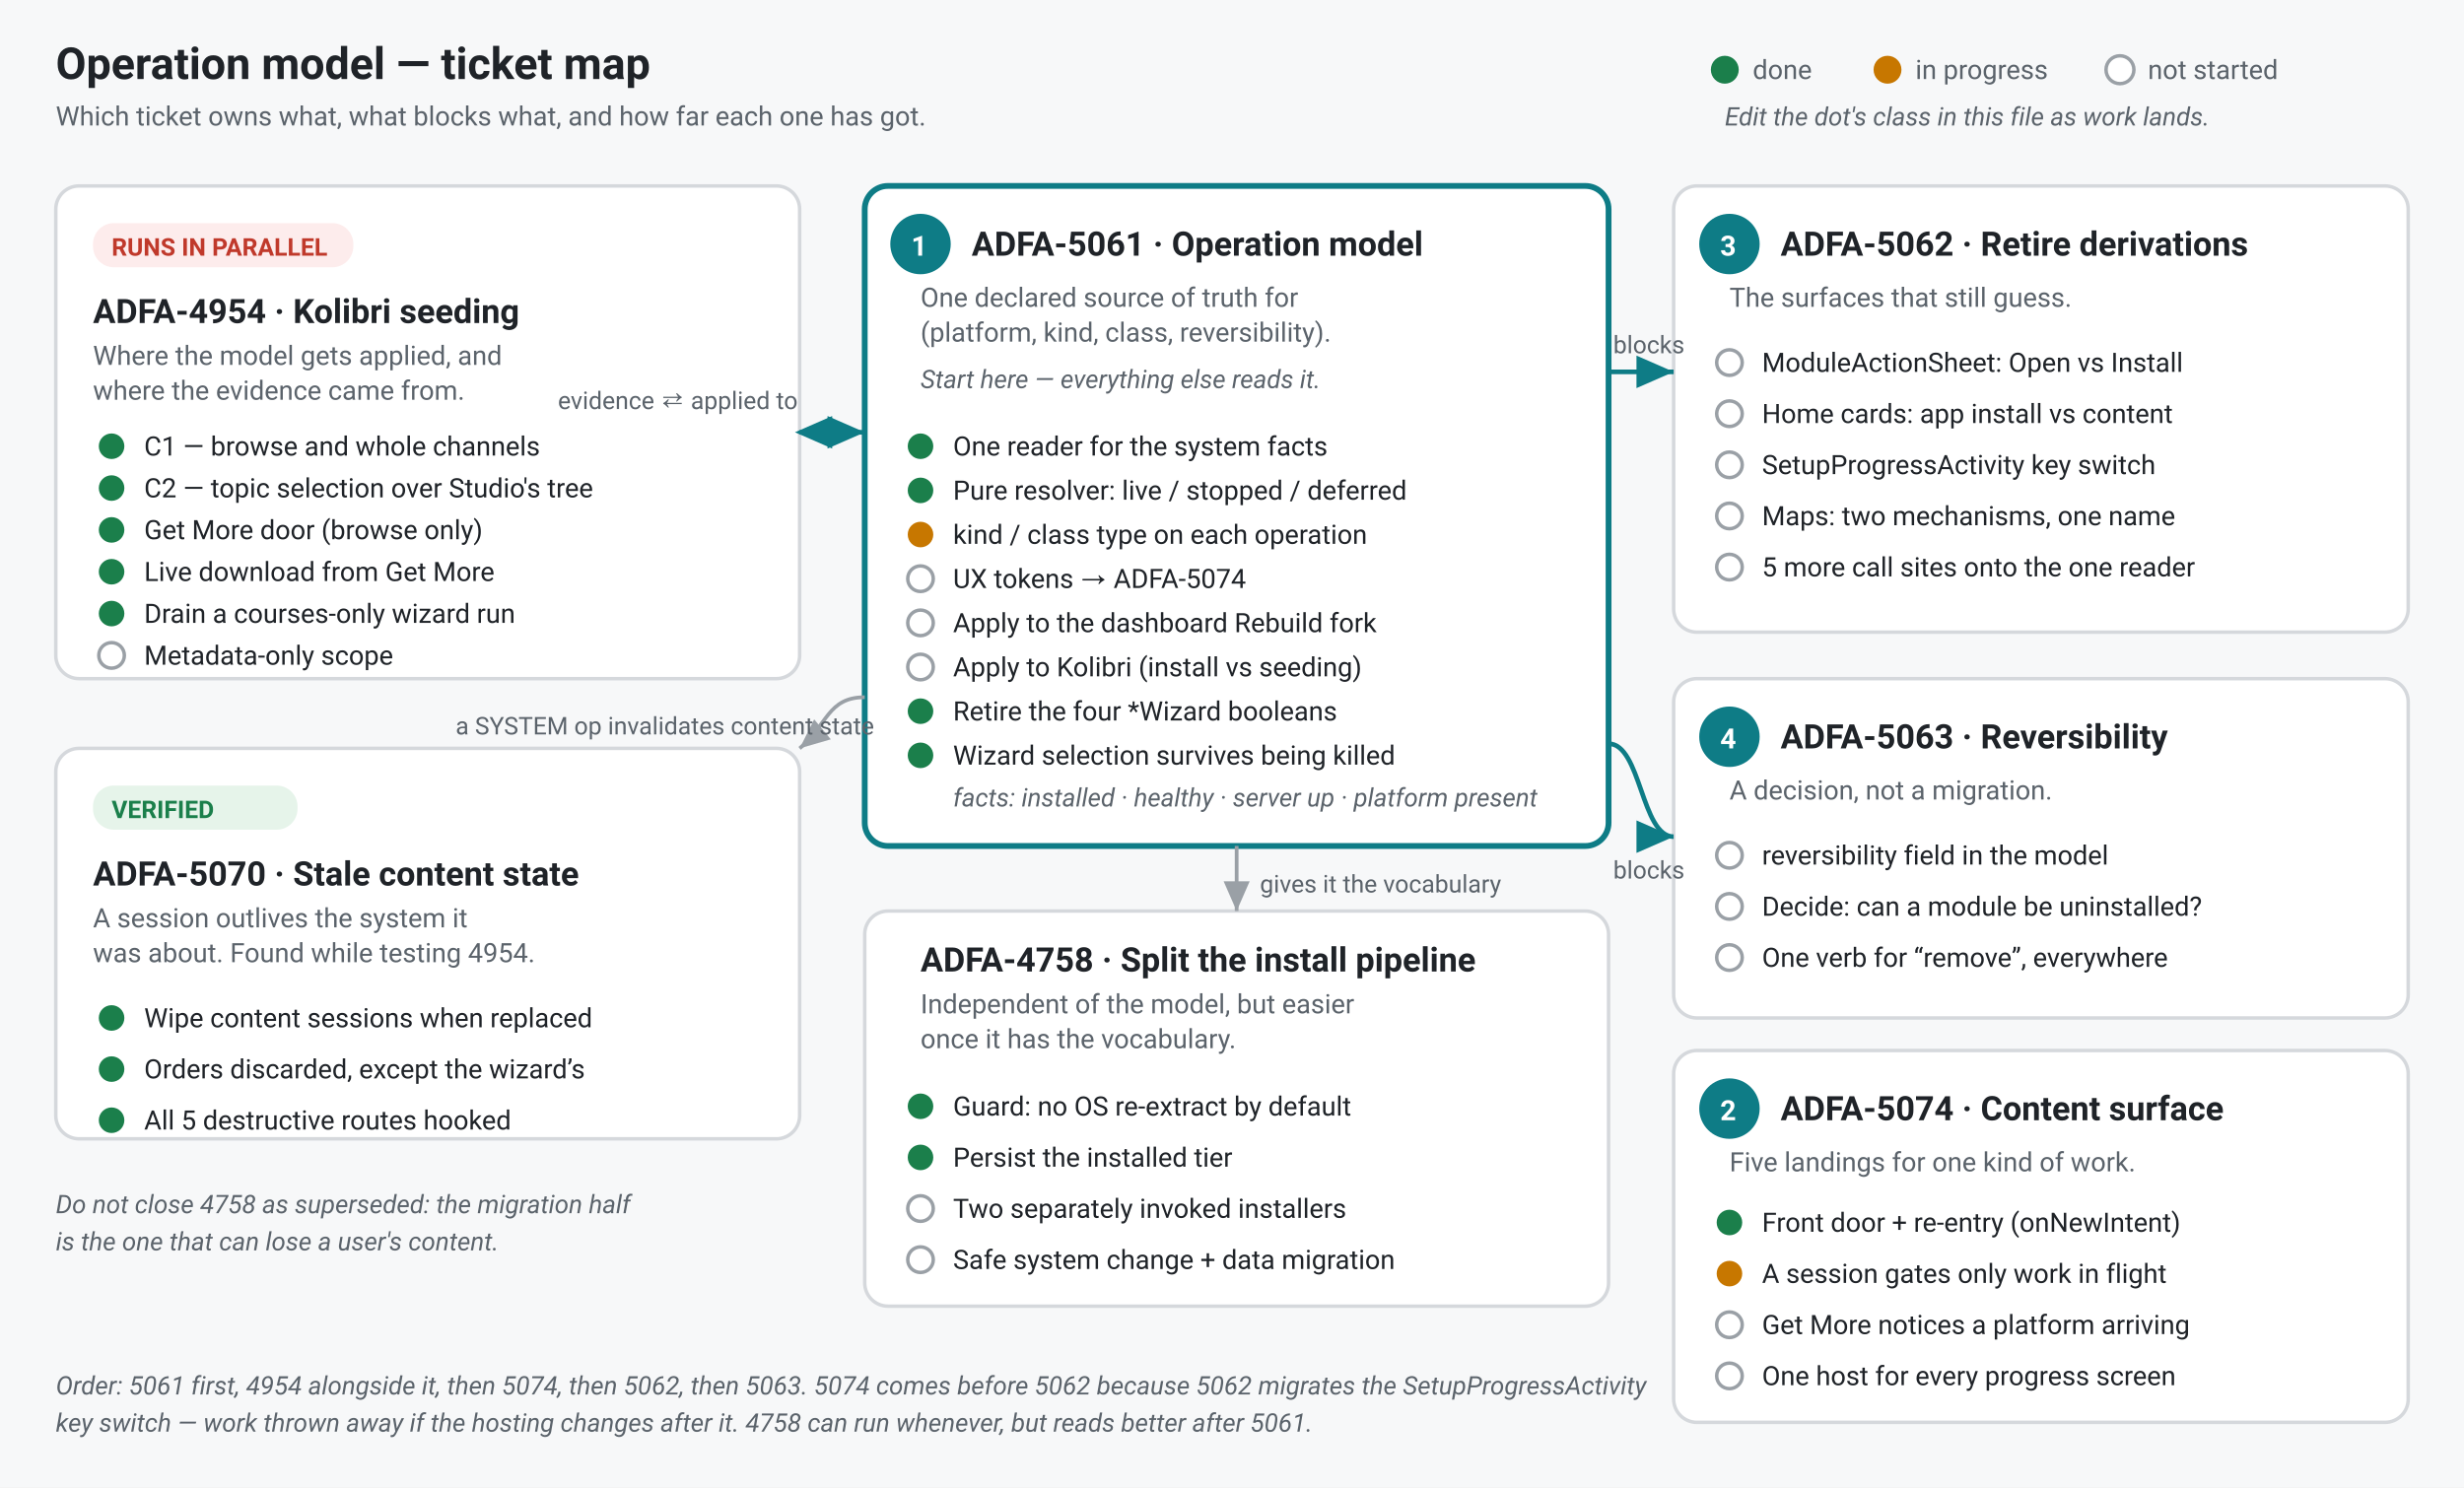
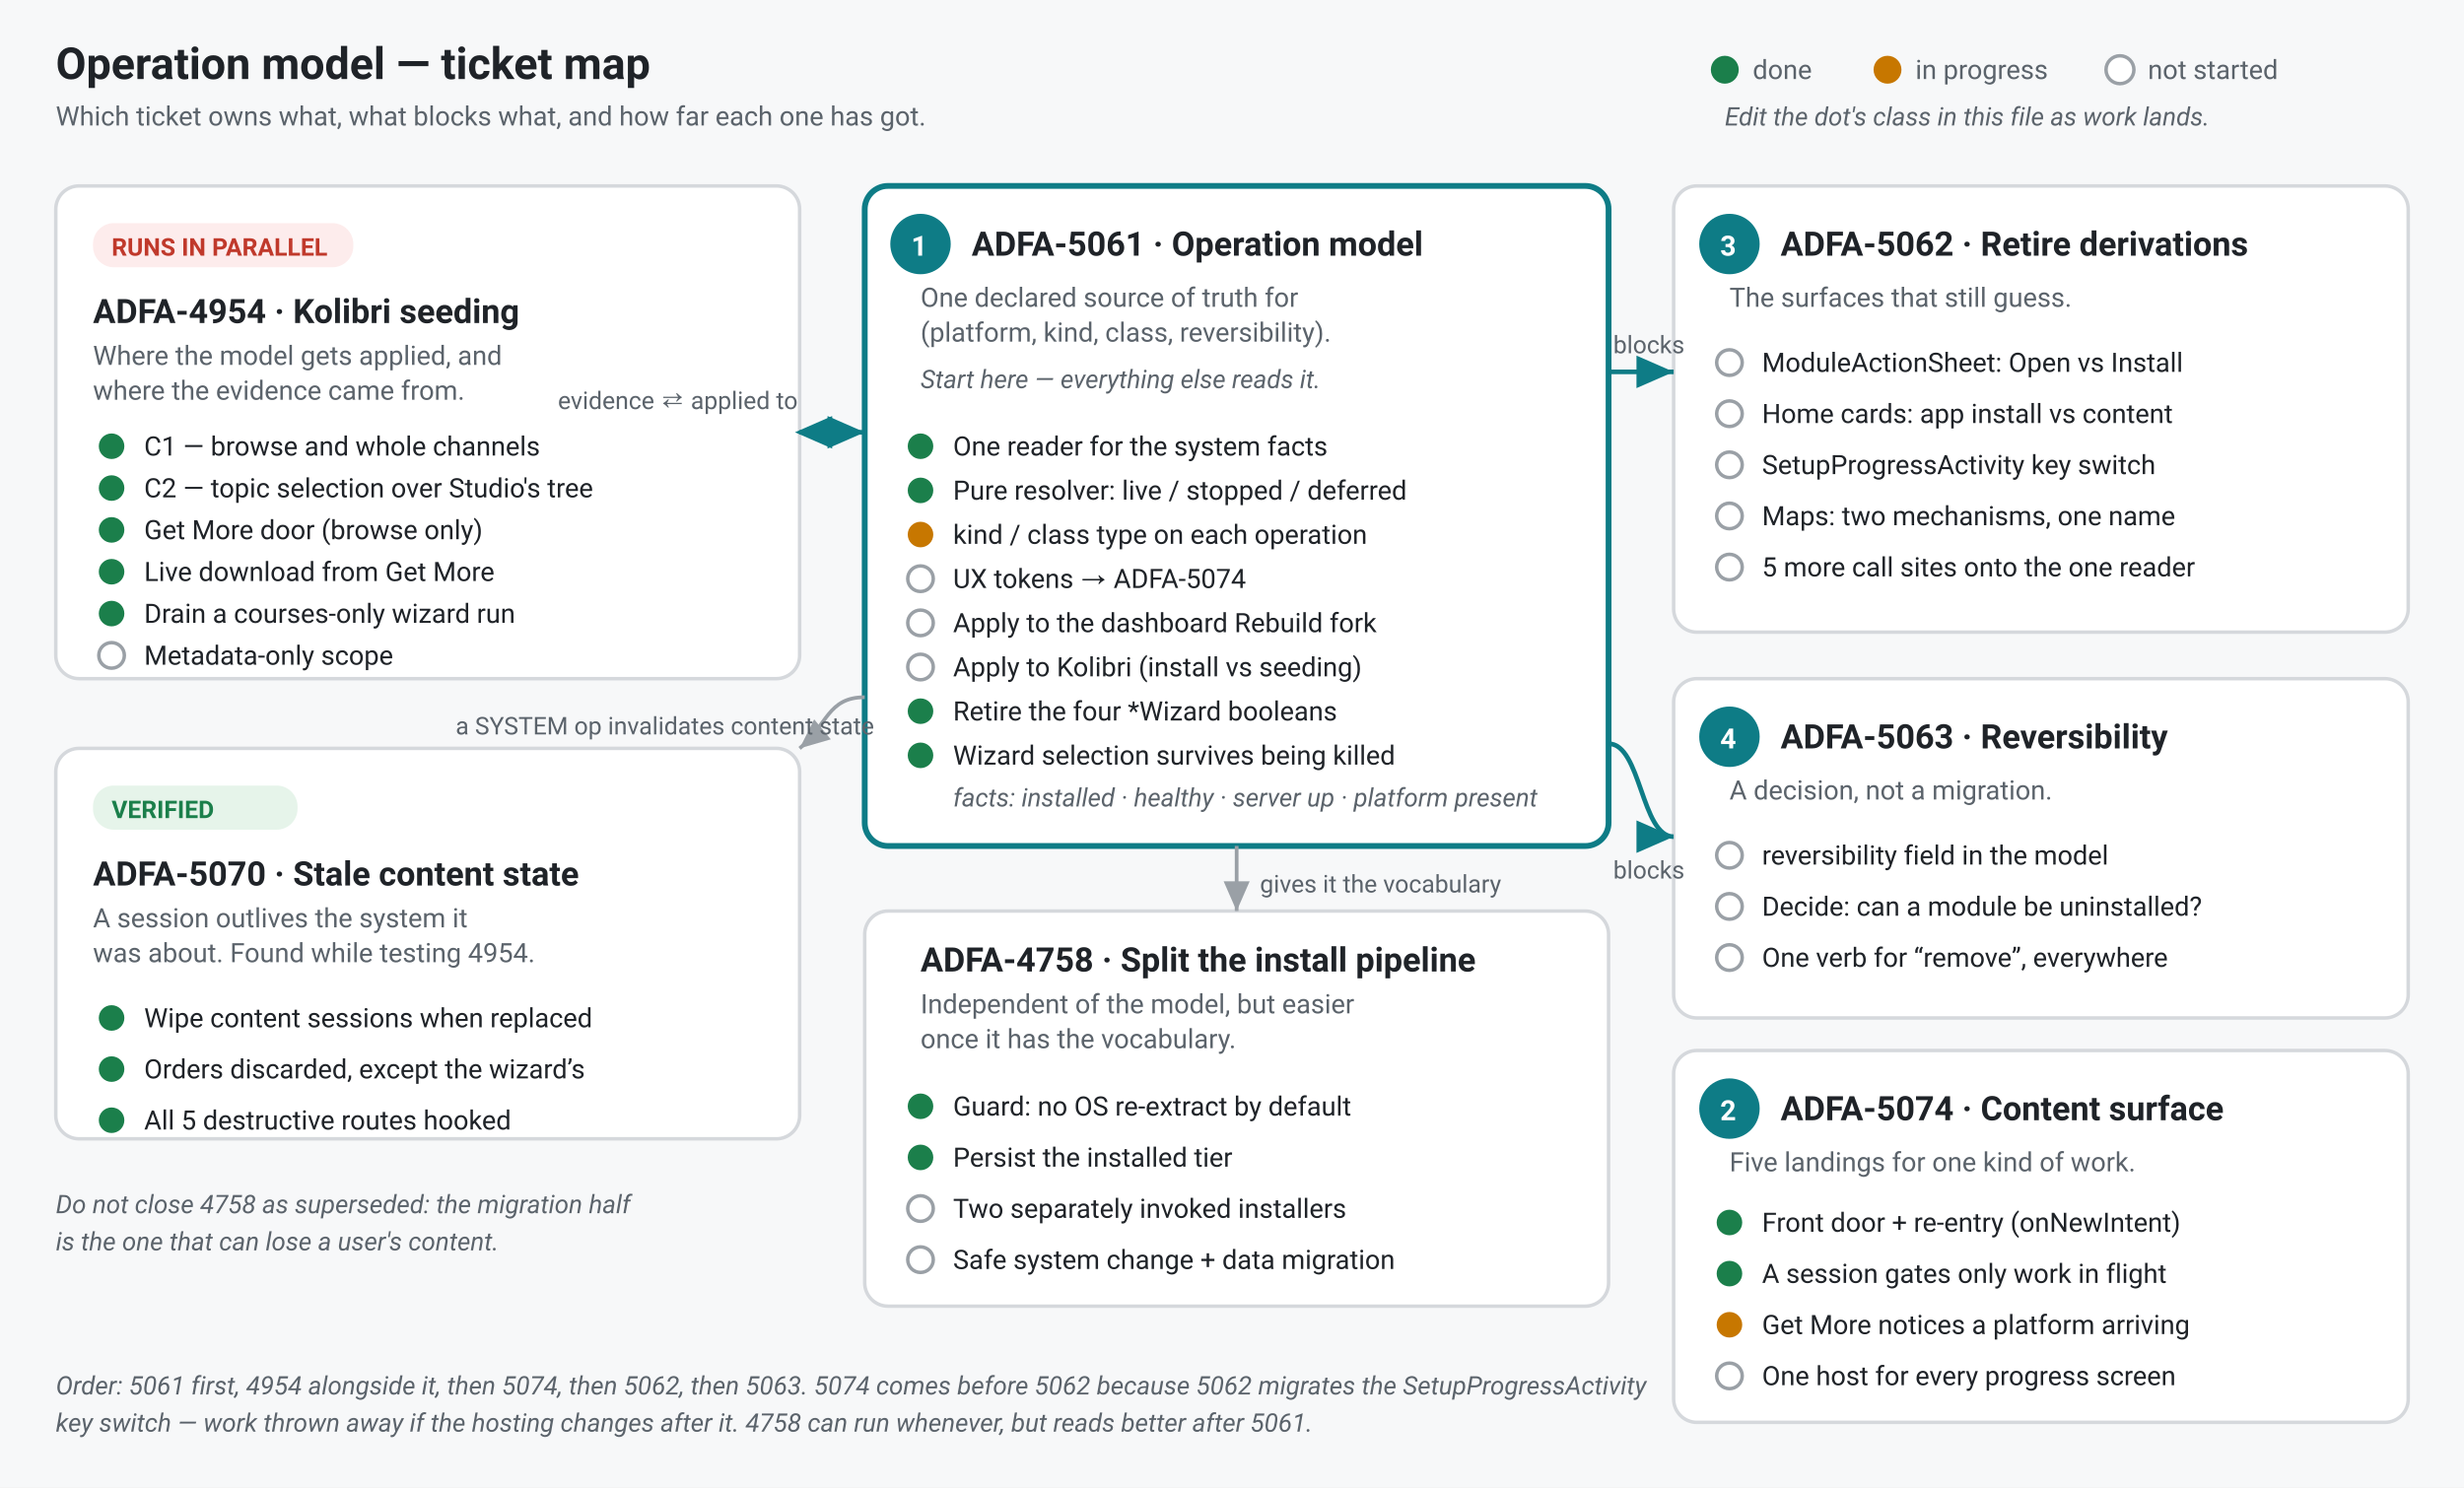
<svg xmlns="http://www.w3.org/2000/svg" viewBox="0 0 1060 640" width="1060" height="640" font-family="Segoe UI, Roboto, Helvetica, Arial, sans-serif">
  <style>
  .bg    { fill: #F7F8F9; }
  .card  { fill: #FFFFFF; stroke: #D5D8DC; stroke-width: 1.5; rx: 10; }
  .card-hi { fill: #FFFFFF; stroke: #0E7C86; stroke-width: 2.5; rx: 10; }
  .h1    { font-size: 19px; font-weight: 700; fill: #1F2328; }
  .h2    { font-size: 14.5px; font-weight: 700; fill: #1F2328; }
  .sub   { font-size: 11.5px; fill: #5B636B; }
  .item  { font-size: 11.5px; fill: #1F2328; }
  .note  { font-size: 11px; fill: #5B636B; font-style: italic; }
  .lnk   { stroke: #9AA0A6; stroke-width: 1.6; fill: none; }
  .lnk-hi{ stroke: #0E7C86; stroke-width: 2; fill: none; }
  .lnklbl{ font-size: 10.5px; fill: #5B636B; }

  /* ---- the three states: change an item's class to move it ---- */
  .s-done { fill: #1B7F4B; stroke: none; }
  .s-doing{ fill: #C77700; stroke: none; }
  .s-todo { fill: #FFFFFF; stroke: #9AA0A6; stroke-width: 1.5; }

  .badge  { fill: #0E7C86; }
  .badgetx{ font-size: 12px; font-weight: 700; fill: #FFFFFF; }
  .chip   { rx: 9; }
  .chiptx { font-size: 10.5px; font-weight: 700; }
</style>
  <defs>
    <marker id="arw" markerWidth="9" markerHeight="9" refX="8" refY="4.5" orient="auto">
      <path d="M0,1 L8,4.5 L0,8 Z" fill="#9AA0A6" />
    </marker>
    <marker id="arwhi" markerWidth="9" markerHeight="9" refX="8" refY="4.5" orient="auto">
      <path d="M0,1 L8,4.5 L0,8 Z" fill="#0E7C86" />
    </marker>
    <marker id="arwhiS" markerWidth="9" markerHeight="9" refX="1" refY="4.5" orient="auto">
      <path d="M8,1 L0,4.5 L8,8 Z" fill="#0E7C86" />
    </marker>
  </defs>
  <rect class="bg" x="0" y="0" width="1060" height="640" />
  <text class="h1" x="24" y="34">Operation model — ticket map</text>
  <text class="sub" x="24" y="54">Which ticket owns what, what blocks what, and how far each one has got.</text>
  <circle class="s-done" cx="742" cy="30" r="6" />
  <text class="sub" x="754" y="34">done</text>
  <circle class="s-doing" cx="812" cy="30" r="6" />
  <text class="sub" x="824" y="34">in progress</text>
  <circle class="s-todo" cx="912" cy="30" r="6" />
  <text class="sub" x="924" y="34">not started</text>
  <text class="note" x="742" y="54">Edit the dot's class in this file as work lands.</text>
  <rect class="card" x="24" y="80" width="320" height="212" />
  <rect class="chip" x="40" y="96" width="112" height="19" fill="#FDECEC" stroke="none" />
  <text class="chiptx" x="48" y="110" fill="#C0392B">RUNS IN PARALLEL</text>
  <text class="h2" x="40" y="139">ADFA-4954 · Kolibri seeding</text>
  <text class="sub" x="40" y="157">Where the model gets applied, and</text>
  <text class="sub" x="40" y="172">where the evidence came from.</text>
  <circle class="s-done" cx="48" cy="192" r="5.5" />
  <text class="item" x="62" y="196">C1 — browse and whole channels</text>
  <circle class="s-done" cx="48" cy="210" r="5.5" />
  <text class="item" x="62" y="214">C2 — topic selection over Studio's tree</text>
  <circle class="s-done" cx="48" cy="228" r="5.5" />
  <text class="item" x="62" y="232">Get More door (browse only)</text>
  <circle class="s-done" cx="48" cy="246" r="5.5" />
  <text class="item" x="62" y="250">Live download from Get More</text>
  <circle class="s-done" cx="48" cy="264" r="5.5" />
  <text class="item" x="62" y="268">Drain a courses-only wizard run</text>
  <circle class="s-todo" cx="48" cy="282" r="5.5" />
  <text class="item" x="62" y="286">Metadata-only scope</text>
  <rect class="card" x="24" y="322" width="320" height="168" />
  <rect class="chip" x="40" y="338" width="88" height="19" fill="#E6F4EA" stroke="none" />
  <text class="chiptx" x="48" y="352" fill="#1B7F4B">VERIFIED</text>
  <text class="h2" x="40" y="381">ADFA-5070 · Stale content state</text>
  <text class="sub" x="40" y="399">A session outlives the system it</text>
  <text class="sub" x="40" y="414">was about. Found while testing 4954.</text>
  <circle class="s-done" cx="48" cy="438" r="5.5" />
  <text class="item" x="62" y="442">Wipe content sessions when replaced</text>
  <circle class="s-done" cx="48" cy="460" r="5.5" />
  <text class="item" x="62" y="464">Orders discarded, except the wizard’s</text>
  <circle class="s-done" cx="48" cy="482" r="5.5" />
  <text class="item" x="62" y="486">All 5 destructive routes hooked</text>
  <rect class="card-hi" x="372" y="80" width="320" height="284" />
  <circle class="badge" cx="396" cy="105" r="13" />
  <text class="badgetx" x="392" y="110">1</text>
  <text class="h2" x="418" y="110">ADFA-5061 · Operation model</text>
  <text class="sub" x="396" y="132">One declared source of truth for</text>
  <text class="sub" x="396" y="147">(platform, kind, class, reversibility).</text>
  <text class="note" x="396" y="167">Start here — everything else reads it.</text>
  <circle class="s-done" cx="396" cy="192" r="5.5" />
  <text class="item" x="410" y="196">One reader for the system facts</text>
  <circle class="s-done" cx="396" cy="211" r="5.5" />
  <text class="item" x="410" y="215">Pure resolver: live / stopped / deferred</text>
  <circle class="s-doing" cx="396" cy="230" r="5.5" />
  <text class="item" x="410" y="234">kind / class type on each operation</text>
  <circle class="s-todo" cx="396" cy="249" r="5.5" />
  <text class="item" x="410" y="253">UX tokens → ADFA-5074</text>
  <circle class="s-todo" cx="396" cy="268" r="5.5" />
  <text class="item" x="410" y="272">Apply to the dashboard Rebuild fork</text>
  <circle class="s-todo" cx="396" cy="287" r="5.5" />
  <text class="item" x="410" y="291">Apply to Kolibri (install vs seeding)</text>
  <circle class="s-done" cx="396" cy="306" r="5.5" />
  <text class="item" x="410" y="310">Retire the four *Wizard booleans</text>
  <circle class="s-done" cx="396" cy="325" r="5.5" />
  <text class="item" x="410" y="329">Wizard selection survives being killed</text>
  <text class="note" x="410" y="347">facts: installed · healthy · server up · platform present</text>
  <rect class="card" x="720" y="80" width="316" height="192" />
  <circle class="badge" cx="744" cy="105" r="13" />
  <text class="badgetx" x="740" y="110">3</text>
  <text class="h2" x="766" y="110">ADFA-5062 · Retire derivations</text>
  <text class="sub" x="744" y="132">The surfaces that still guess.</text>
  <circle class="s-todo" cx="744" cy="156" r="5.5" />
  <text class="item" x="758" y="160">ModuleActionSheet: Open vs Install</text>
  <circle class="s-todo" cx="744" cy="178" r="5.5" />
  <text class="item" x="758" y="182">Home cards: app install vs content</text>
  <circle class="s-todo" cx="744" cy="200" r="5.5" />
  <text class="item" x="758" y="204">SetupProgressActivity key switch</text>
  <circle class="s-todo" cx="744" cy="222" r="5.5" />
  <text class="item" x="758" y="226">Maps: two mechanisms, one name</text>
  <circle class="s-todo" cx="744" cy="244" r="5.5" />
  <text class="item" x="758" y="248">5 more call sites onto the one reader</text>
  <rect class="card" x="720" y="292" width="316" height="146" />
  <circle class="badge" cx="744" cy="317" r="13" />
  <text class="badgetx" x="740" y="322">4</text>
  <text class="h2" x="766" y="322">ADFA-5063 · Reversibility</text>
  <text class="sub" x="744" y="344">A decision, not a migration.</text>
  <circle class="s-todo" cx="744" cy="368" r="5.5" />
  <text class="item" x="758" y="372">reversibility field in the model</text>
  <circle class="s-todo" cx="744" cy="390" r="5.5" />
  <text class="item" x="758" y="394">Decide: can a module be uninstalled?</text>
  <circle class="s-todo" cx="744" cy="412" r="5.5" />
  <text class="item" x="758" y="416">One verb for “remove”, everywhere</text>
  <rect class="card" x="372" y="392" width="320" height="170" />
  <text class="h2" x="396" y="418">ADFA-4758 · Split the install pipeline</text>
  <text class="sub" x="396" y="436">Independent of the model, but easier</text>
  <text class="sub" x="396" y="451">once it has the vocabulary.</text>
  <circle class="s-done" cx="396" cy="476" r="5.5" />
  <text class="item" x="410" y="480">Guard: no OS re-extract by default</text>
  <circle class="s-done" cx="396" cy="498" r="5.5" />
  <text class="item" x="410" y="502">Persist the installed tier</text>
  <circle class="s-todo" cx="396" cy="520" r="5.5" />
  <text class="item" x="410" y="524">Two separately invoked installers</text>
  <circle class="s-todo" cx="396" cy="542" r="5.5" />
  <text class="item" x="410" y="546">Safe system change + data migration</text>
  <rect class="card" x="720" y="452" width="316" height="160" />
  <circle class="badge" cx="744" cy="477" r="13" />
  <text class="badgetx" x="740" y="482">2</text>
  <text class="h2" x="766" y="482">ADFA-5074 · Content surface</text>
  <text class="sub" x="744" y="504">Five landings for one kind of work.</text>
  <circle class="s-done" cx="744" cy="526" r="5.5" />
  <text class="item" x="758" y="530">Front door + re-entry (onNewIntent)</text>
-   <circle class="s-doing" cx="744" cy="548" r="5.5" />
+   <circle class="s-done" cx="744" cy="548" r="5.5" />
  <text class="item" x="758" y="552">A session gates only work in flight</text>
-   <circle class="s-todo" cx="744" cy="570" r="5.5" />
+   <circle class="s-doing" cx="744" cy="570" r="5.5" />
  <text class="item" x="758" y="574">Get More notices a platform arriving</text>
  <circle class="s-todo" cx="744" cy="592" r="5.5" />
  <text class="item" x="758" y="596">One host for every progress screen</text>
  <text class="note" x="24" y="522">Do not close 4758 as superseded: the migration half</text>
  <text class="note" x="24" y="538">is the one that can lose a user's content.</text>
  <path class="lnk-hi" d="M344,186 L372,186" marker-end="url(#arwhi)" marker-start="url(#arwhiS)" />
  <text class="lnklbl" x="240" y="176">evidence ⇄ applied to</text>
  <path class="lnk-hi" d="M692,160 L720,160" marker-end="url(#arwhi)" />
  <text class="lnklbl" x="694" y="152">blocks</text>
  <path class="lnk-hi" d="M692,320 C706,320 706,360 720,360" marker-end="url(#arwhi)" />
  <text class="lnklbl" x="694" y="378">blocks</text>
  <path class="lnk" d="M532,364 L532,392" marker-end="url(#arw)" />
  <text class="lnklbl" x="542" y="384">gives it the vocabulary</text>
  <path class="lnk" d="M372,300 C356,300 356,312 344,322" marker-end="url(#arw)" />
  <text class="lnklbl" x="196" y="316">a SYSTEM op invalidates content state</text>
  <text class="note" x="24" y="600">Order: 5061 first, 4954 alongside it, then 5074, then 5062, then 5063. 5074 comes before 5062 because 5062 migrates the SetupProgressActivity</text>
  <text class="note" x="24" y="616">key switch — work thrown away if the hosting changes after it. 4758 can run whenever, but reads better after 5061.</text>
</svg>
